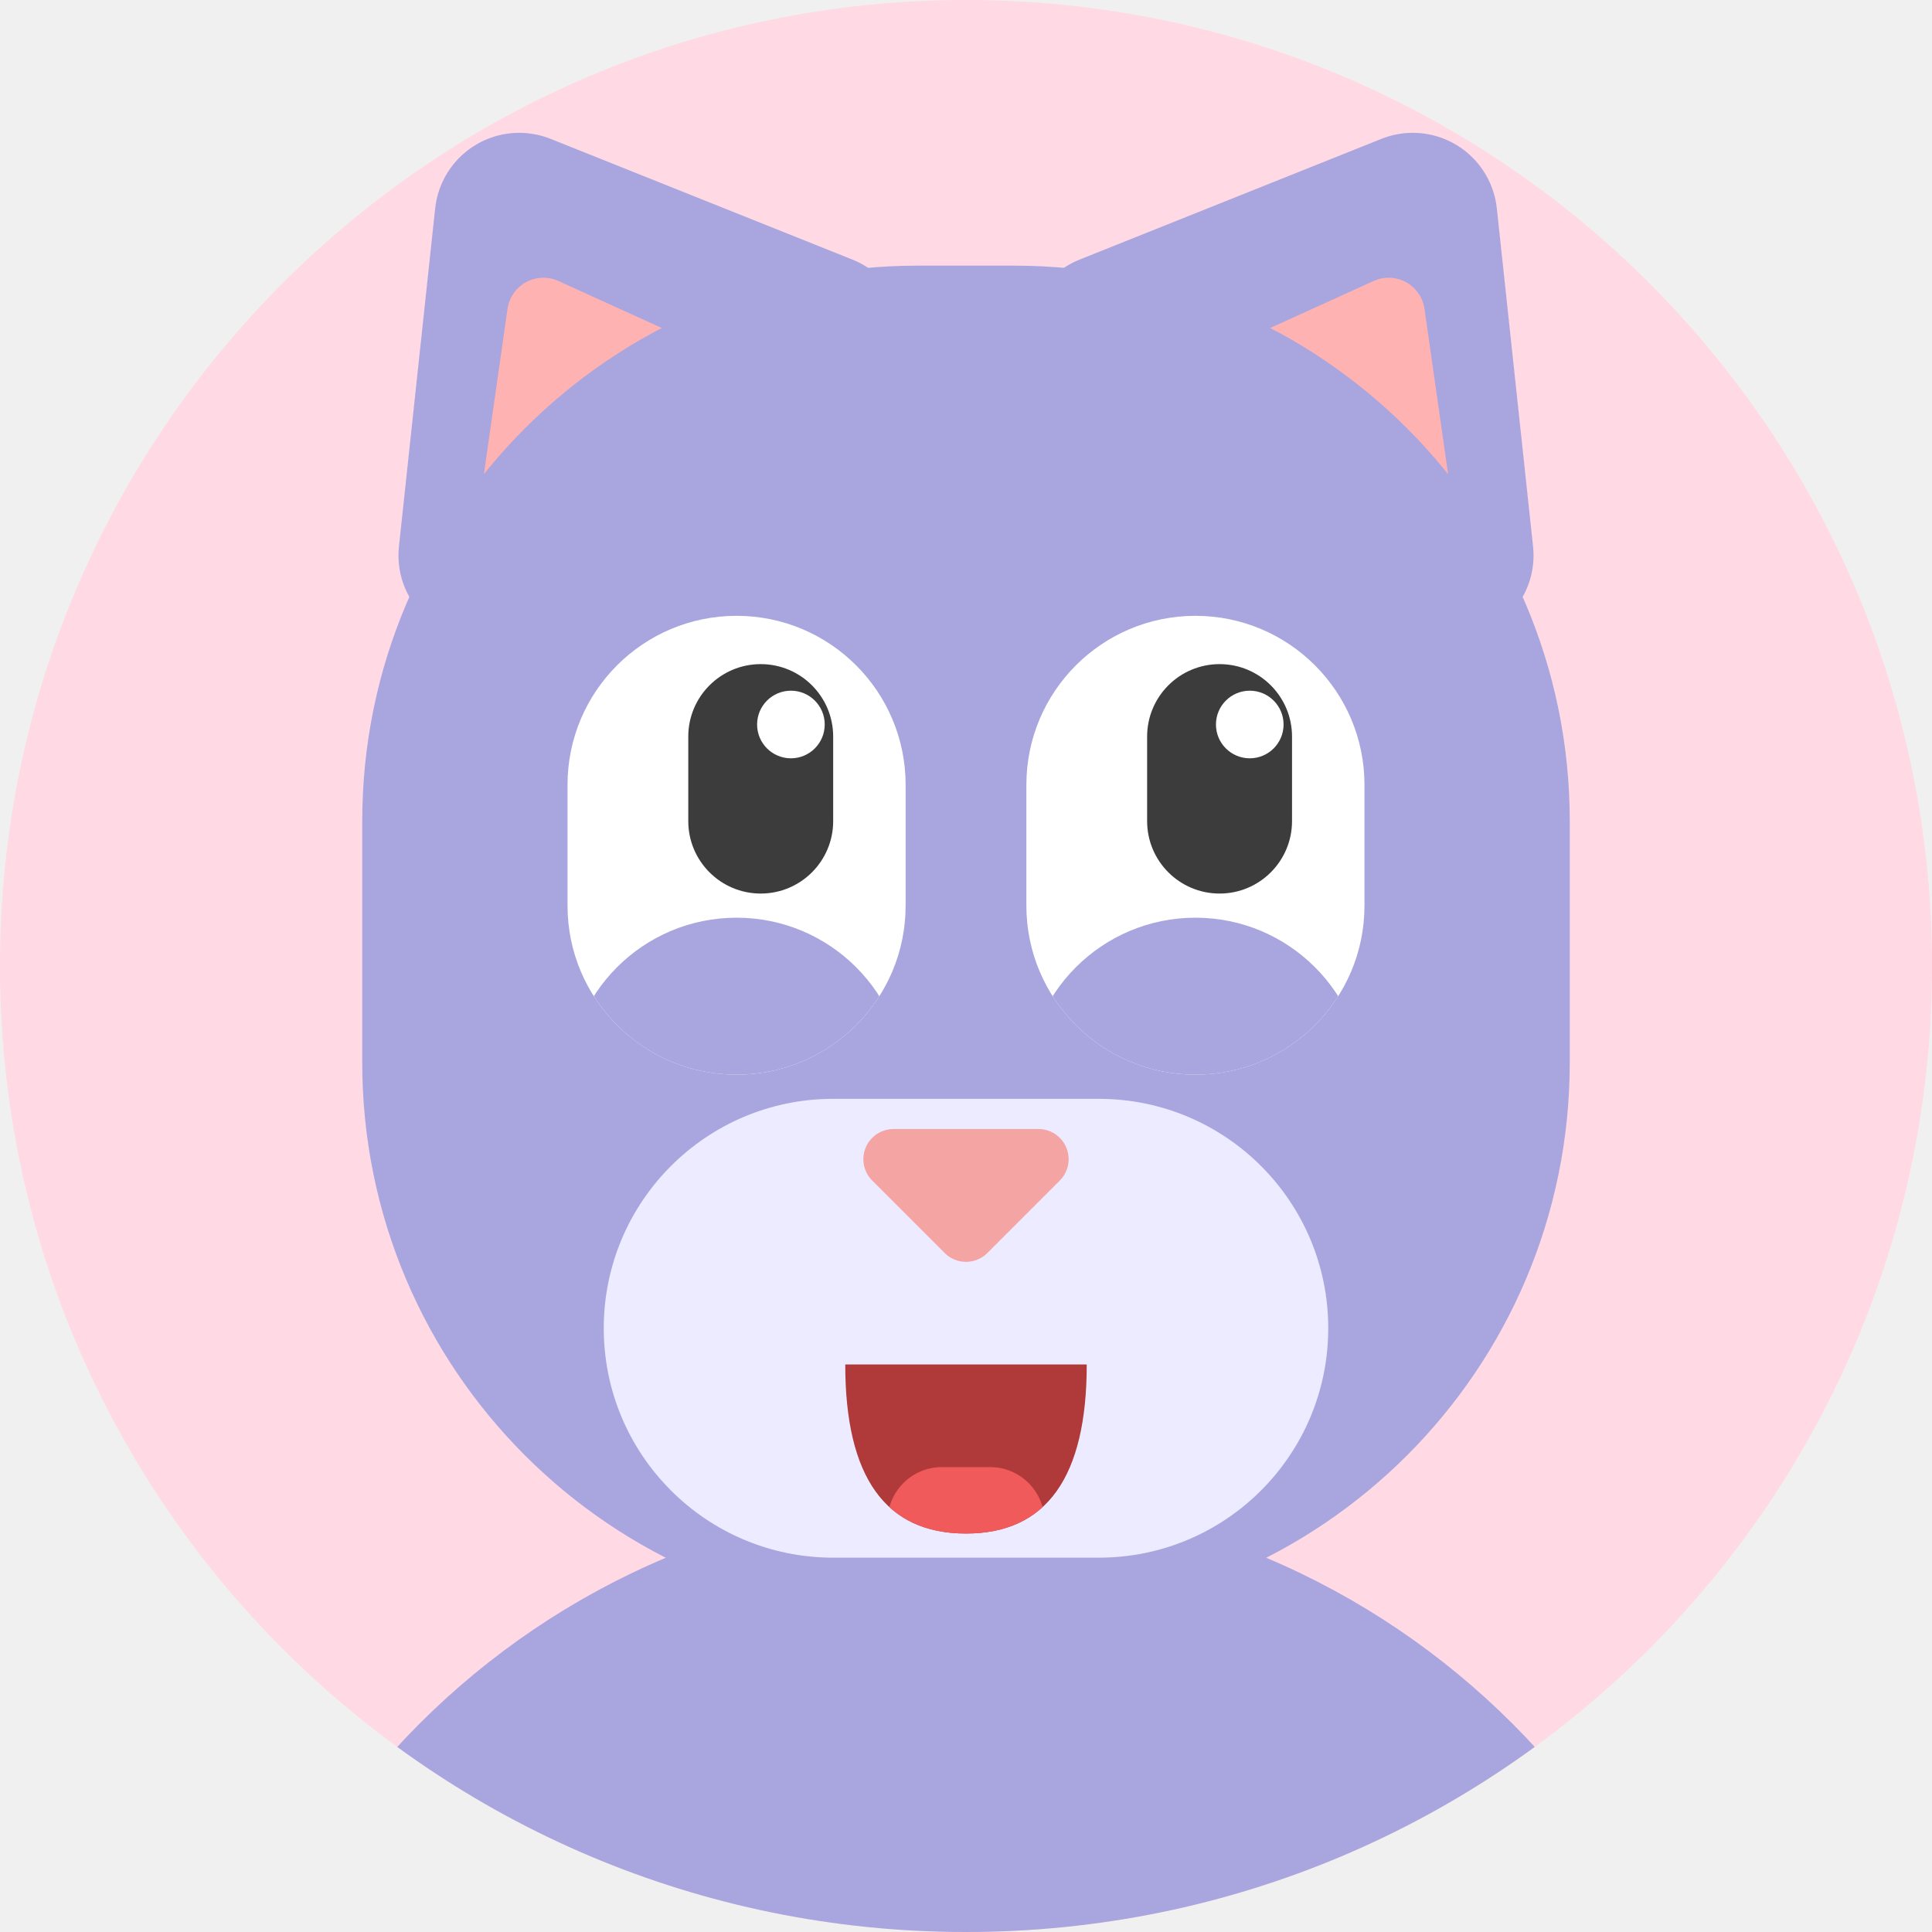
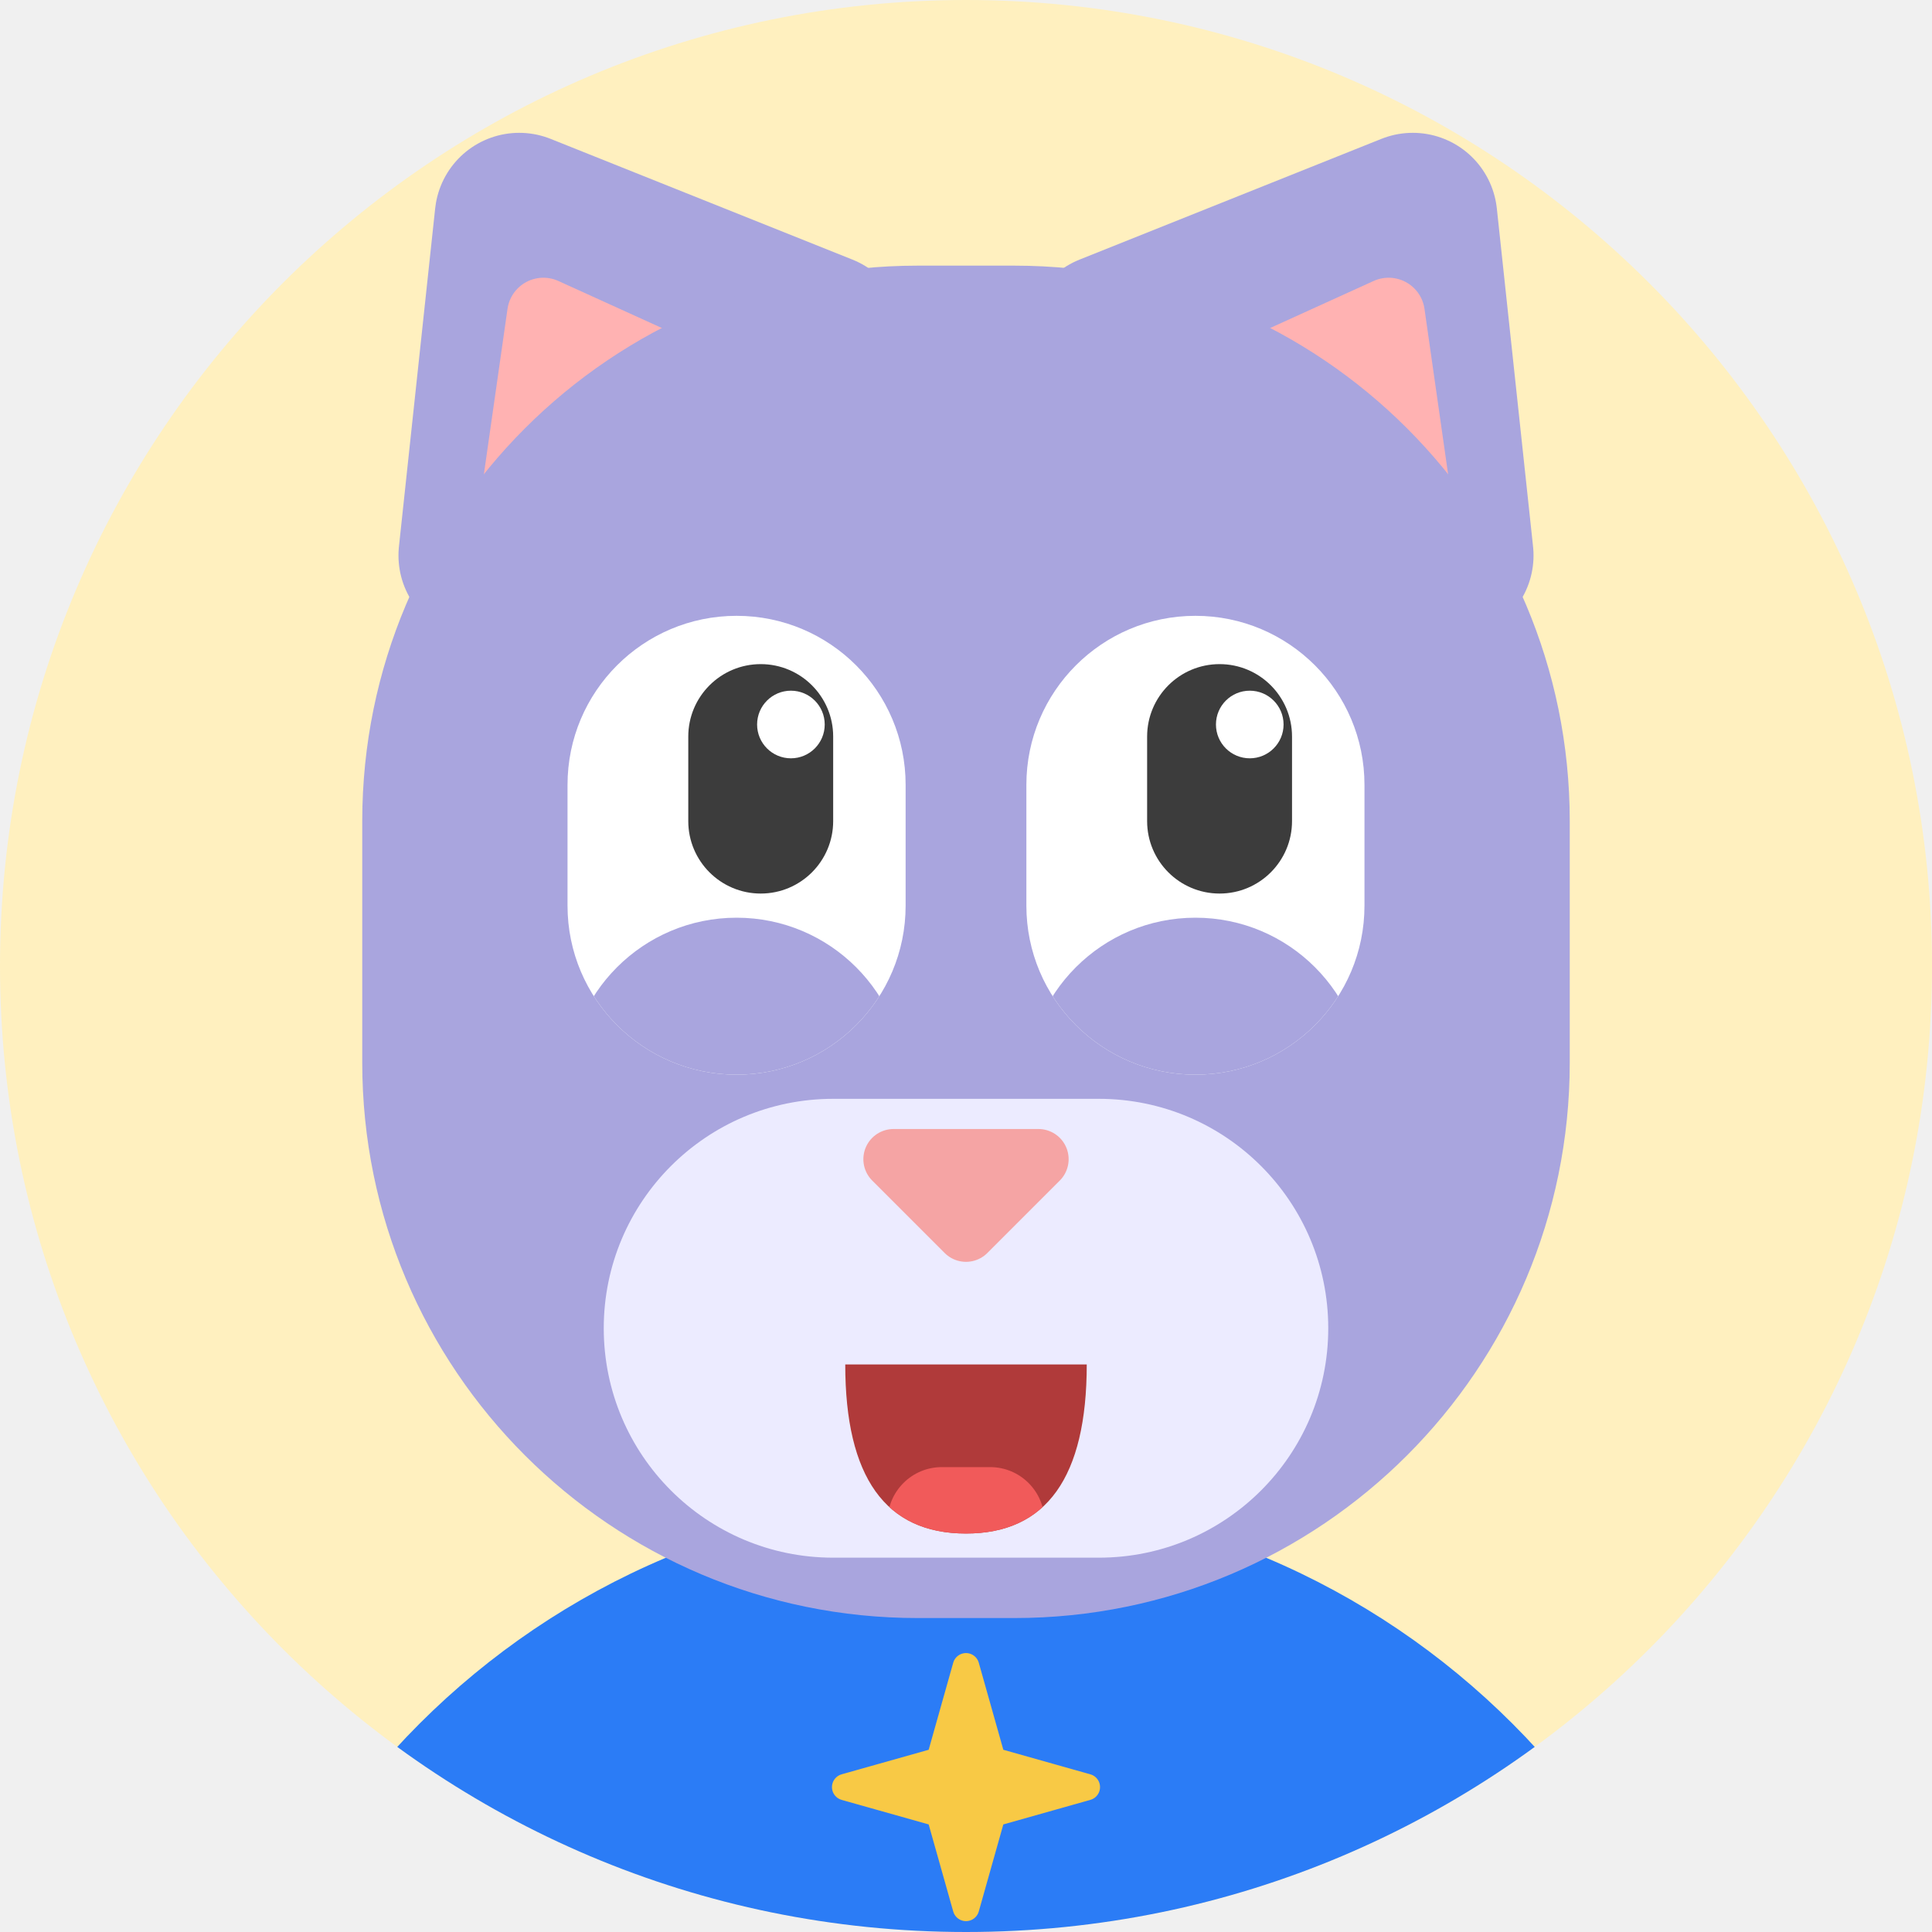
<svg xmlns="http://www.w3.org/2000/svg" viewBox="-80 -80 160 160" width="256" height="256">
  <defs>
    <clipPath id="gatocrop">
      <circle r="80" />
    </clipPath>
  </defs>
  <g clip-path="url(#gatocrop)">
-     <circle cx="0" cy="0" r="80" fill="#FFD9E4" />
-     <path d="M-64 200 V108 A64 64 0 0 1 64 108 V200 Z" fill="#A9A5DE" />
+     <circle cx="0" cy="0" r="80" fill="#FFF0BF" />
+     <path d="M-64 200 V108 A64 64 0 0 1 64 108 V200 Z" fill="#2B7CF6" />
    <polygon points="-40,-34 -37,-62 -12,-52" fill="#A9A5DE" stroke="#A9A5DE" stroke-width="14" stroke-linejoin="round" />
    <polygon points="40,-34 37,-62 12,-52" fill="#A9A5DE" stroke="#A9A5DE" stroke-width="14" stroke-linejoin="round" />
    <polygon points="-37,-40 -35,-54 -24,-49" fill="#FFB2B2" stroke="#FFB2B2" stroke-width="6" stroke-linejoin="round" />
    <polygon points="37,-40 35,-54 24,-49" fill="#FFB2B2" stroke="#FFB2B2" stroke-width="6" stroke-linejoin="round" />
    <rect x="-50" y="-58" width="100" height="112" rx="46" fill="#A9A5DE" />
    <clipPath id="gatoel">
      <rect x="-33" y="-29" width="28" height="38" rx="14" />
    </clipPath>
    <g transform="translate(0 0)">
      <g clip-path="url(#gatoel)">
        <rect x="-33" y="-29" width="28" height="38" rx="14" fill="#FFFFFF" />
        <rect x="-23" y="-25" width="12" height="19" rx="6" fill="#3C3C3C" />
        <circle cx="-14.5" cy="-20" r="2.8" fill="#FFFFFF" />
        <circle cx="-19" cy="10" r="14" fill="#A9A5DE" />
      </g>
    </g>
    <clipPath id="gatoer">
      <rect x="5" y="-29" width="28" height="38" rx="14" />
    </clipPath>
    <g transform="translate(0 0)">
      <g clip-path="url(#gatoer)">
        <rect x="5" y="-29" width="28" height="38" rx="14" fill="#FFFFFF" />
        <rect x="15" y="-25" width="12" height="19" rx="6" fill="#3C3C3C" />
        <circle cx="23.5" cy="-20" r="2.8" fill="#FFFFFF" />
        <circle cx="19" cy="10" r="14" fill="#A9A5DE" />
      </g>
    </g>
    <rect x="-30" y="11" width="60" height="38" rx="19" fill="#ECEBFF" />
    <polygon points="-6,16 6,16 0,22" fill="#F5A4A4" stroke="#F5A4A4" stroke-width="5" stroke-linejoin="round" />
    <clipPath id="gatom">
      <path d="M-10 33 H10 Q10 47 0 47 Q-10 47 -10 33 Z" />
    </clipPath>
    <path d="M-10 33 H10 Q10 47 0 47 Q-10 47 -10 33 Z" fill="#B03A3A" />
    <g clip-path="url(#gatom)">
      <rect x="-6.5" y="41.5" width="13" height="9" rx="4.5" fill="#F15A5A" />
    </g>
+     <polygon points="0.0,58.0 2.2,65.8 10.0,68.0 2.2,70.2 0.0,78.0 -2.2,70.2 -10.0,68.0 -2.2,65.8" fill="#F8C945" stroke="#F8C945" stroke-width="2.2" stroke-linejoin="round" />
  </g>
</svg>
